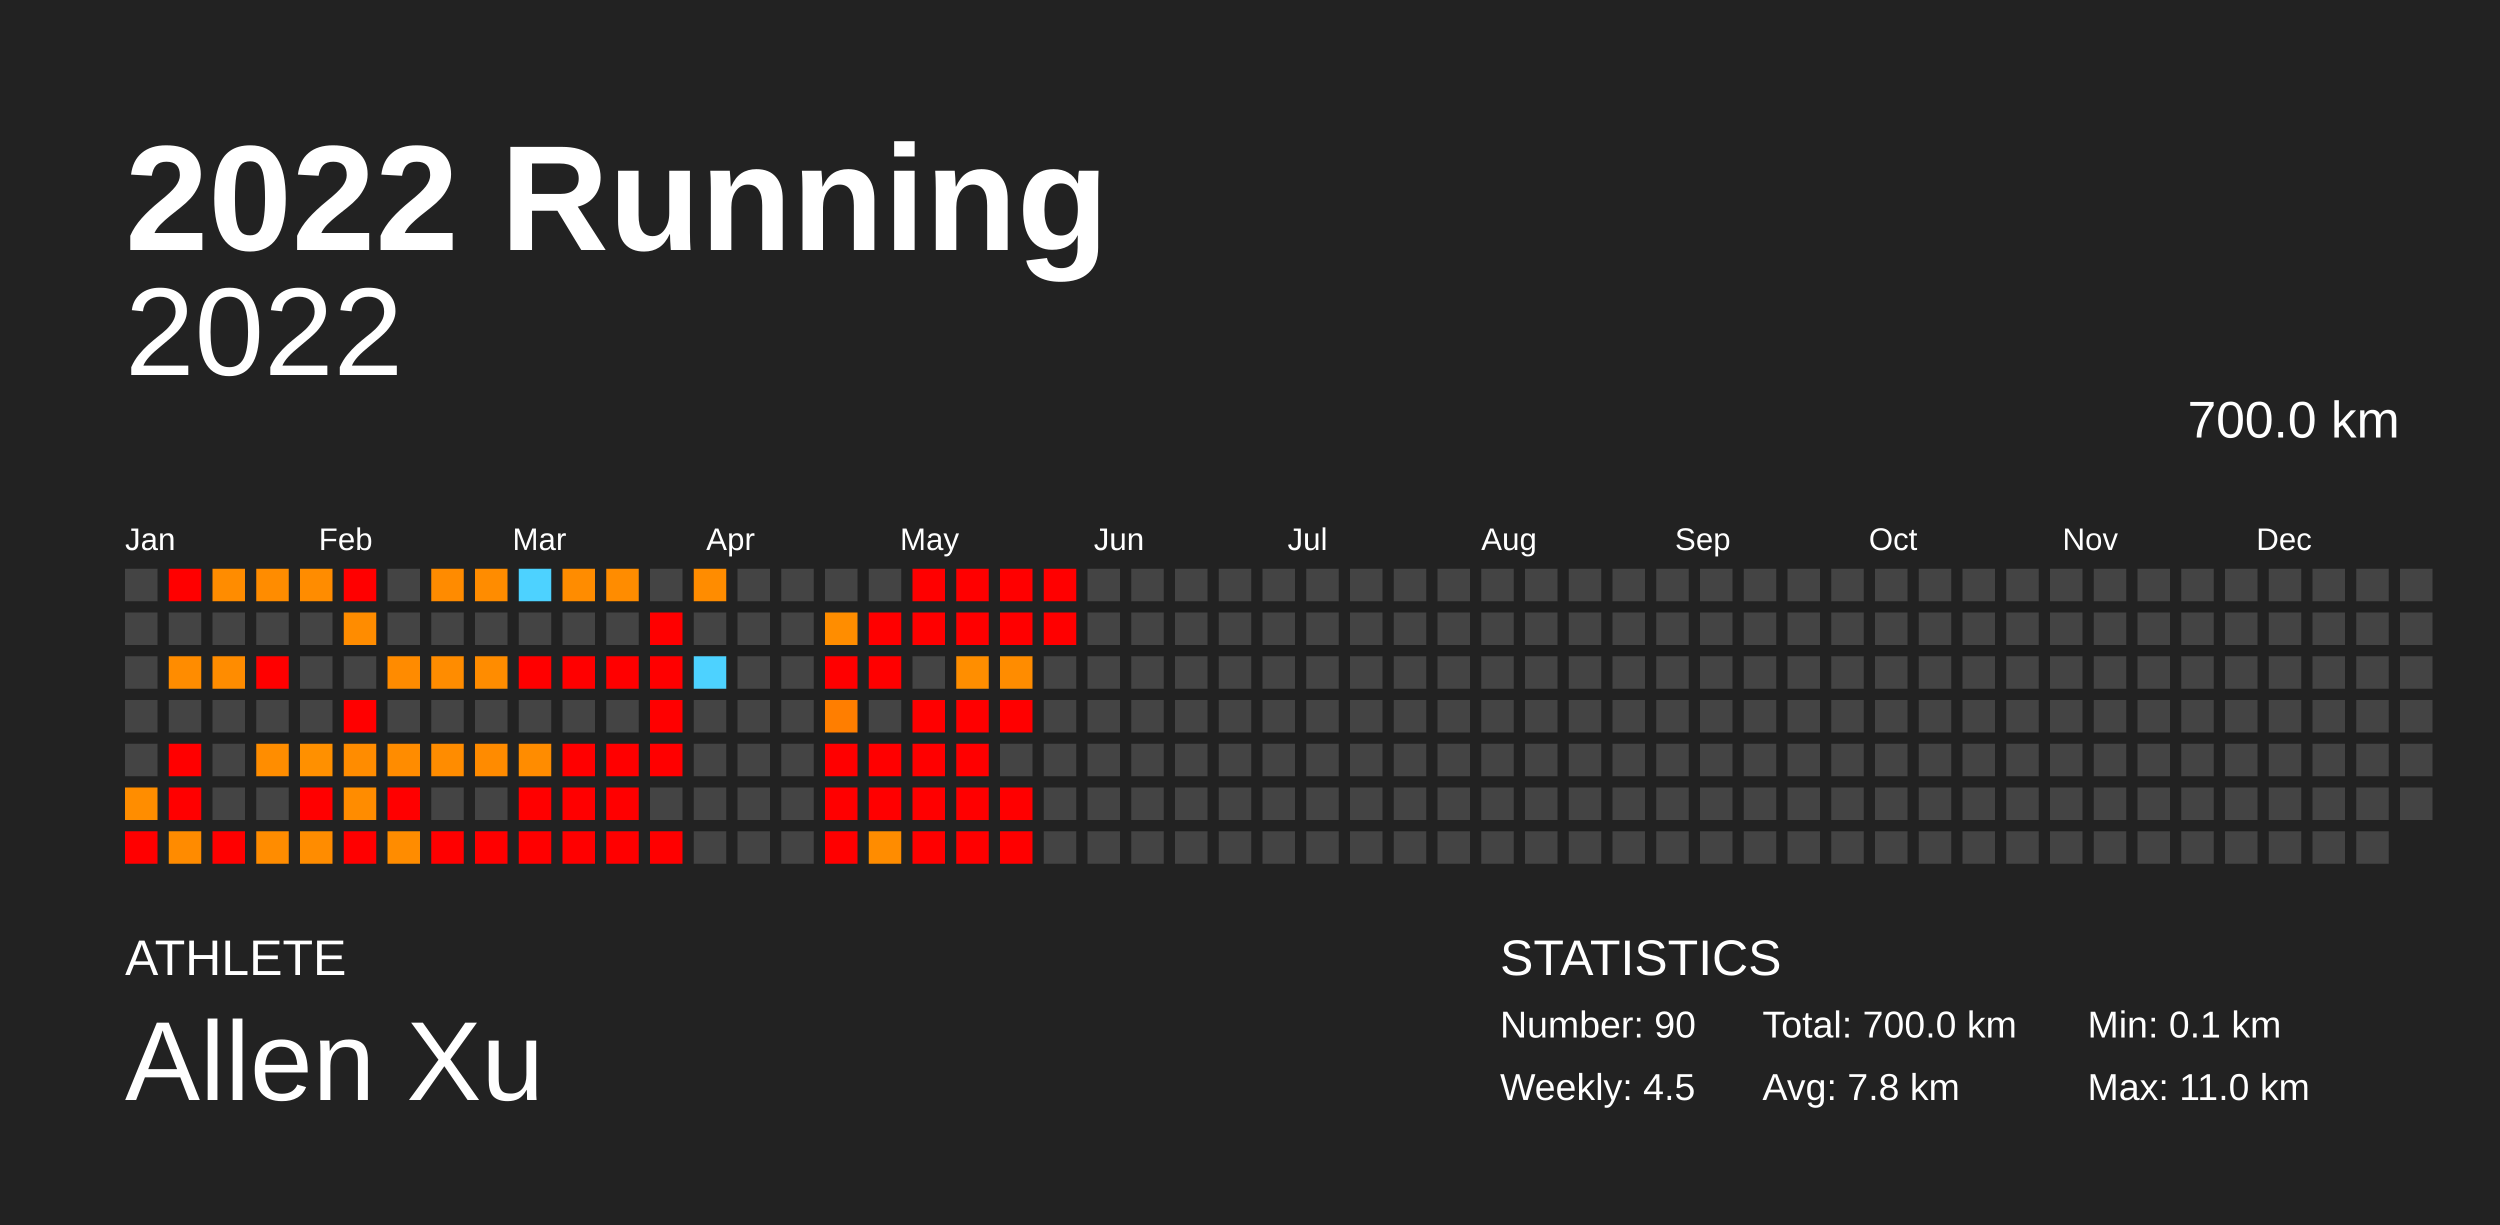
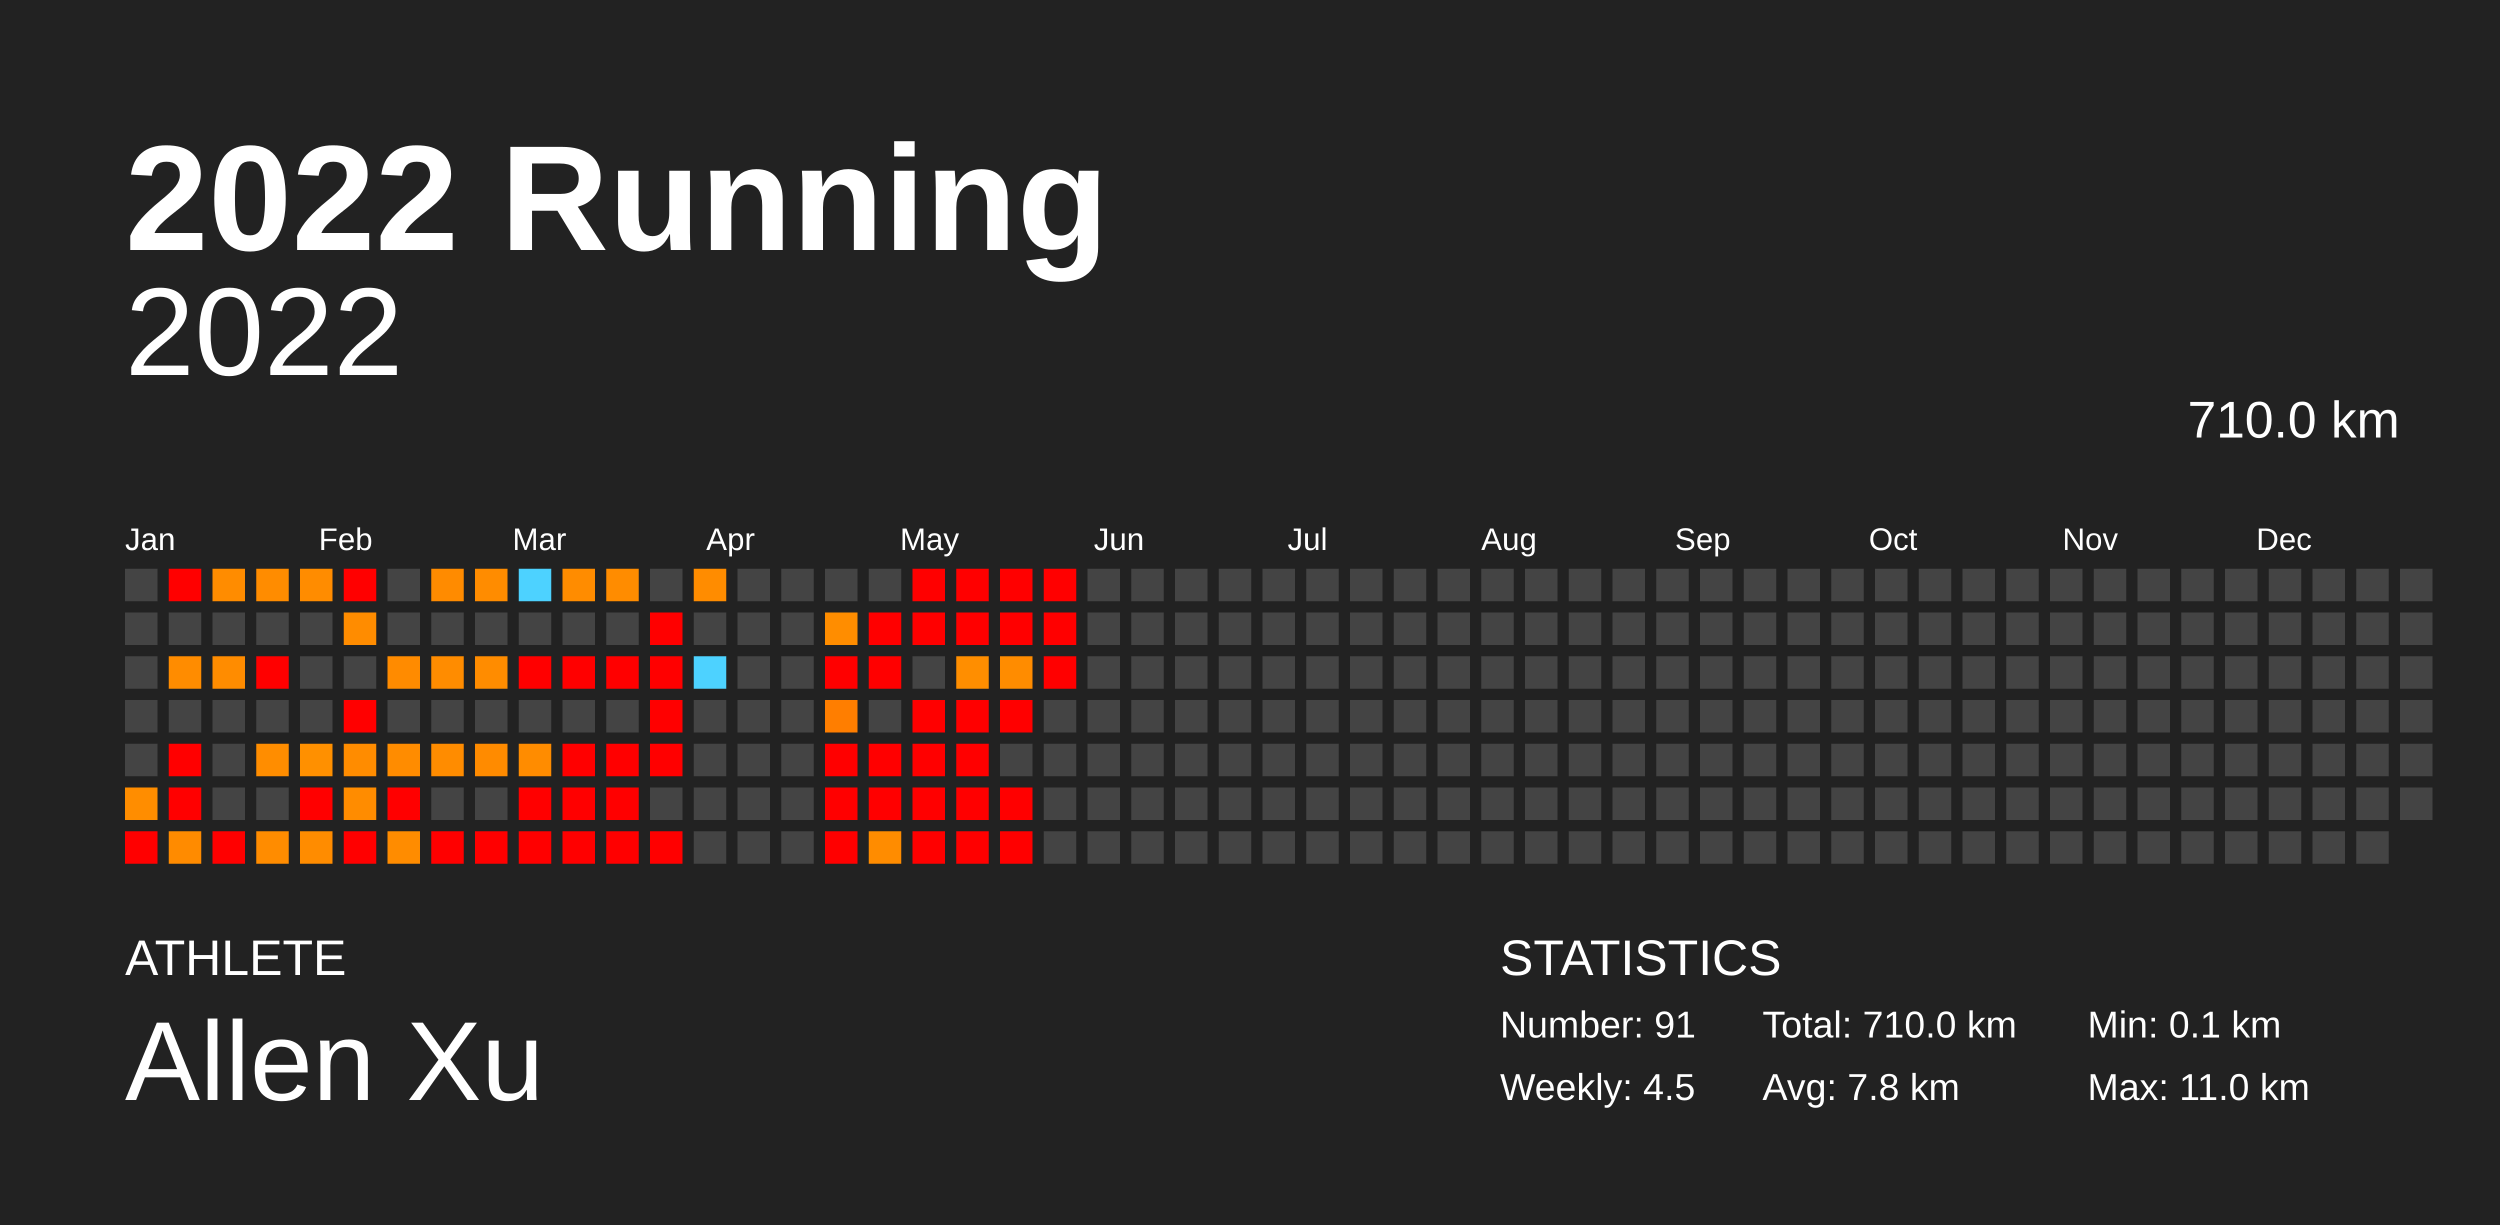
<svg xmlns="http://www.w3.org/2000/svg" baseProfile="full" height="98mm" version="1.1" viewBox="0,0,200,98" width="200mm">
  <defs />
  <rect fill="#222222" height="98" width="200" x="0" y="0" />
  <text fill="#FFFFFF" style="font-size:12px; font-family:Arial; font-weight:bold;" x="10" y="20">2022 Running</text>
  <text fill="#FFFFFF" style="font-size:4px; font-family:Arial" x="10" y="78">ATHLETE</text>
  <text fill="#FFFFFF" style="font-size:9px; font-family:Arial" x="10" y="88">Allen Xu</text>
  <text fill="#FFFFFF" style="font-size:4px; font-family:Arial" x="120" y="78">STATISTICS</text>
-   <text fill="#FFFFFF" style="font-size:3px; font-family:Arial" x="120" y="83">Number: 90</text>
+   <text fill="#FFFFFF" style="font-size:3px; font-family:Arial" x="120" y="83">Number: 91</text>
  <text fill="#FFFFFF" style="font-size:3px; font-family:Arial" x="120" y="88">Weekly: 4.5</text>
-   <text fill="#FFFFFF" style="font-size:3px; font-family:Arial" x="141" y="83">Total: 700.0 km</text>
+   <text fill="#FFFFFF" style="font-size:3px; font-family:Arial" x="141" y="83">Total: 710.0 km</text>
  <text fill="#FFFFFF" style="font-size:3px; font-family:Arial" x="141" y="88">Avg: 7.8 km</text>
  <text fill="#FFFFFF" style="font-size:3px; font-family:Arial" x="167" y="83">Min: 0.1 km</text>
  <text fill="#FFFFFF" style="font-size:3px; font-family:Arial" x="167" y="88">Max: 11.0 km</text>
  <text alignment-baseline="hanging" fill="#FFFFFF" style="font-size:10.0px; font-family:Arial;" x="10" y="30">2022</text>
-   <text alignment-baseline="hanging" fill="#FFFFFF" style="font-size:4.125px; font-family:Arial;" x="175" y="35">700.0 km</text>
+   <text alignment-baseline="hanging" fill="#FFFFFF" style="font-size:4.125px; font-family:Arial;" x="175" y="35">710.0 km</text>
  <text fill="#FFFFFF" style="font-size:2.5px; font-family:Arial" x="10.0" y="44">Jan</text>
  <text fill="#FFFFFF" style="font-size:2.5px; font-family:Arial" x="25.5" y="44">Feb</text>
  <text fill="#FFFFFF" style="font-size:2.5px; font-family:Arial" x="41.0" y="44">Mar</text>
  <text fill="#FFFFFF" style="font-size:2.5px; font-family:Arial" x="56.5" y="44">Apr</text>
  <text fill="#FFFFFF" style="font-size:2.5px; font-family:Arial" x="72.0" y="44">May</text>
  <text fill="#FFFFFF" style="font-size:2.5px; font-family:Arial" x="87.5" y="44">Jun</text>
  <text fill="#FFFFFF" style="font-size:2.5px; font-family:Arial" x="103.0" y="44">Jul</text>
  <text fill="#FFFFFF" style="font-size:2.5px; font-family:Arial" x="118.5" y="44">Aug</text>
  <text fill="#FFFFFF" style="font-size:2.5px; font-family:Arial" x="134.0" y="44">Sep</text>
  <text fill="#FFFFFF" style="font-size:2.5px; font-family:Arial" x="149.5" y="44">Oct</text>
  <text fill="#FFFFFF" style="font-size:2.5px; font-family:Arial" x="165.0" y="44">Nov</text>
  <text fill="#FFFFFF" style="font-size:2.5px; font-family:Arial" x="180.5" y="44">Dec</text>
  <rect fill="#444444" height="2.6" width="2.6" x="10.0" y="45.5" />
  <rect fill="#444444" height="2.6" width="2.6" x="10.0" y="49.0" />
  <rect fill="#444444" height="2.6" width="2.6" x="10.0" y="52.5" />
  <rect fill="#444444" height="2.6" width="2.6" x="10.0" y="56.0" />
  <rect fill="#444444" height="2.6" width="2.6" x="10.0" y="59.5" />
  <rect fill="#ff8d00" height="2.6" width="2.6" x="10.0" y="63.0" />
  <rect fill="red" height="2.6" width="2.6" x="10.0" y="66.5" />
  <rect fill="red" height="2.6" width="2.6" x="13.5" y="45.5" />
  <rect fill="#444444" height="2.6" width="2.6" x="13.5" y="49.0" />
  <rect fill="#ff8c00" height="2.6" width="2.6" x="13.5" y="52.5" />
  <rect fill="#444444" height="2.6" width="2.6" x="13.5" y="56.0" />
  <rect fill="red" height="2.6" width="2.6" x="13.5" y="59.5" />
  <rect fill="red" height="2.6" width="2.6" x="13.5" y="63.0" />
  <rect fill="#ff8b00" height="2.6" width="2.6" x="13.5" y="66.5" />
  <rect fill="#ff8c00" height="2.6" width="2.6" x="17.0" y="45.5" />
  <rect fill="#444444" height="2.6" width="2.6" x="17.0" y="49.0" />
  <rect fill="#ff8c00" height="2.6" width="2.6" x="17.0" y="52.5" />
  <rect fill="#444444" height="2.6" width="2.6" x="17.0" y="56.0" />
  <rect fill="#444444" height="2.6" width="2.6" x="17.0" y="59.5" />
  <rect fill="#444444" height="2.6" width="2.6" x="17.0" y="63.0" />
  <rect fill="red" height="2.6" width="2.6" x="17.0" y="66.5" />
  <rect fill="#ff8c00" height="2.6" width="2.6" x="20.5" y="45.5" />
  <rect fill="#444444" height="2.6" width="2.6" x="20.5" y="49.0" />
  <rect fill="red" height="2.6" width="2.6" x="20.5" y="52.5" />
  <rect fill="#444444" height="2.6" width="2.6" x="20.5" y="56.0" />
  <rect fill="#ff8d00" height="2.6" width="2.6" x="20.5" y="59.5" />
  <rect fill="#444444" height="2.6" width="2.6" x="20.5" y="63.0" />
  <rect fill="#ff8c00" height="2.6" width="2.6" x="20.5" y="66.5" />
  <rect fill="#ff8c00" height="2.6" width="2.6" x="24.0" y="45.5" />
  <rect fill="#444444" height="2.6" width="2.6" x="24.0" y="49.0" />
  <rect fill="#444444" height="2.6" width="2.6" x="24.0" y="52.5" />
  <rect fill="#444444" height="2.6" width="2.6" x="24.0" y="56.0" />
  <rect fill="#ff9000" height="2.6" width="2.6" x="24.0" y="59.5" />
  <rect fill="red" height="2.6" width="2.6" x="24.0" y="63.0" />
  <rect fill="#ff8c00" height="2.6" width="2.6" x="24.0" y="66.5" />
  <rect fill="red" height="2.6" width="2.6" x="27.5" y="45.5" />
  <rect fill="#ff8c00" height="2.6" width="2.6" x="27.5" y="49.0" />
  <rect fill="#444444" height="2.6" width="2.6" x="27.5" y="52.5" />
  <rect fill="red" height="2.6" width="2.6" x="27.5" y="56.0" />
  <rect fill="#ff8c00" height="2.6" width="2.6" x="27.5" y="59.5" />
  <rect fill="#ff8c00" height="2.6" width="2.6" x="27.5" y="63.0" />
  <rect fill="red" height="2.6" width="2.6" x="27.5" y="66.5" />
  <rect fill="#444444" height="2.6" width="2.6" x="31.0" y="45.5" />
  <rect fill="#444444" height="2.6" width="2.6" x="31.0" y="49.0" />
  <rect fill="#ff8b00" height="2.6" width="2.6" x="31.0" y="52.5" />
  <rect fill="#444444" height="2.6" width="2.6" x="31.0" y="56.0" />
  <rect fill="#ff8c00" height="2.6" width="2.6" x="31.0" y="59.5" />
  <rect fill="red" height="2.6" width="2.6" x="31.0" y="63.0" />
  <rect fill="#ff8c00" height="2.6" width="2.6" x="31.0" y="66.5" />
  <rect fill="#ff8b00" height="2.6" width="2.6" x="34.5" y="45.5" />
  <rect fill="#444444" height="2.6" width="2.6" x="34.5" y="49.0" />
  <rect fill="#ff8c00" height="2.6" width="2.6" x="34.5" y="52.5" />
  <rect fill="#444444" height="2.6" width="2.6" x="34.5" y="56.0" />
  <rect fill="#ff8c00" height="2.6" width="2.6" x="34.5" y="59.5" />
  <rect fill="#444444" height="2.6" width="2.6" x="34.5" y="63.0" />
  <rect fill="red" height="2.6" width="2.6" x="34.5" y="66.5" />
  <rect fill="#ff8c00" height="2.6" width="2.6" x="38.0" y="45.5" />
  <rect fill="#444444" height="2.6" width="2.6" x="38.0" y="49.0" />
  <rect fill="#ff8c00" height="2.6" width="2.6" x="38.0" y="52.5" />
  <rect fill="#444444" height="2.6" width="2.6" x="38.0" y="56.0" />
  <rect fill="#ff8b00" height="2.6" width="2.6" x="38.0" y="59.5" />
  <rect fill="#444444" height="2.6" width="2.6" x="38.0" y="63.0" />
  <rect fill="red" height="2.6" width="2.6" x="38.0" y="66.5" />
  <rect fill="#4dd2ff" height="2.6" width="2.6" x="41.5" y="45.5" />
  <rect fill="#444444" height="2.6" width="2.6" x="41.5" y="49.0" />
  <rect fill="red" height="2.6" width="2.6" x="41.5" y="52.5" />
  <rect fill="#444444" height="2.6" width="2.6" x="41.5" y="56.0" />
  <rect fill="#ff8c00" height="2.6" width="2.6" x="41.5" y="59.5" />
  <rect fill="red" height="2.6" width="2.6" x="41.5" y="63.0" />
  <rect fill="red" height="2.6" width="2.6" x="41.5" y="66.5" />
  <rect fill="#ff8c00" height="2.6" width="2.6" x="45.0" y="45.5" />
  <rect fill="#444444" height="2.6" width="2.6" x="45.0" y="49.0" />
  <rect fill="red" height="2.6" width="2.6" x="45.0" y="52.5" />
  <rect fill="#444444" height="2.6" width="2.6" x="45.0" y="56.0" />
  <rect fill="red" height="2.6" width="2.6" x="45.0" y="59.5" />
  <rect fill="red" height="2.6" width="2.6" x="45.0" y="63.0" />
  <rect fill="red" height="2.6" width="2.6" x="45.0" y="66.5" />
  <rect fill="#ff8c00" height="2.6" width="2.6" x="48.5" y="45.5" />
  <rect fill="#444444" height="2.6" width="2.6" x="48.5" y="49.0" />
  <rect fill="red" height="2.6" width="2.6" x="48.5" y="52.5" />
  <rect fill="#444444" height="2.6" width="2.6" x="48.5" y="56.0" />
  <rect fill="red" height="2.6" width="2.6" x="48.5" y="59.5" />
  <rect fill="red" height="2.6" width="2.6" x="48.5" y="63.0" />
  <rect fill="red" height="2.6" width="2.6" x="48.5" y="66.5" />
  <rect fill="#444444" height="2.6" width="2.6" x="52.0" y="45.5" />
  <rect fill="red" height="2.6" width="2.6" x="52.0" y="49.0" />
  <rect fill="red" height="2.6" width="2.6" x="52.0" y="52.5" />
  <rect fill="red" height="2.6" width="2.6" x="52.0" y="56.0" />
  <rect fill="red" height="2.6" width="2.6" x="52.0" y="59.5" />
  <rect fill="#444444" height="2.6" width="2.6" x="52.0" y="63.0" />
  <rect fill="red" height="2.6" width="2.6" x="52.0" y="66.5" />
  <rect fill="#ff8c00" height="2.6" width="2.6" x="55.5" y="45.5" />
  <rect fill="#444444" height="2.6" width="2.6" x="55.5" y="49.0" />
  <rect fill="#4dd2ff" height="2.6" width="2.6" x="55.5" y="52.5" />
  <rect fill="#444444" height="2.6" width="2.6" x="55.5" y="56.0" />
  <rect fill="#444444" height="2.6" width="2.6" x="55.5" y="59.5" />
  <rect fill="#444444" height="2.6" width="2.6" x="55.5" y="63.0" />
  <rect fill="#444444" height="2.6" width="2.6" x="55.5" y="66.5" />
  <rect fill="#444444" height="2.6" width="2.6" x="59.0" y="45.5" />
  <rect fill="#444444" height="2.6" width="2.6" x="59.0" y="49.0" />
  <rect fill="#444444" height="2.6" width="2.6" x="59.0" y="52.5" />
  <rect fill="#444444" height="2.6" width="2.6" x="59.0" y="56.0" />
  <rect fill="#444444" height="2.6" width="2.6" x="59.0" y="59.5" />
  <rect fill="#444444" height="2.6" width="2.6" x="59.0" y="63.0" />
  <rect fill="#444444" height="2.6" width="2.6" x="59.0" y="66.5" />
  <rect fill="#444444" height="2.6" width="2.6" x="62.5" y="45.5" />
  <rect fill="#444444" height="2.6" width="2.6" x="62.5" y="49.0" />
  <rect fill="#444444" height="2.6" width="2.6" x="62.5" y="52.5" />
  <rect fill="#444444" height="2.6" width="2.6" x="62.5" y="56.0" />
  <rect fill="#444444" height="2.6" width="2.6" x="62.5" y="59.5" />
  <rect fill="#444444" height="2.6" width="2.6" x="62.5" y="63.0" />
  <rect fill="#444444" height="2.6" width="2.6" x="62.5" y="66.5" />
  <rect fill="#444444" height="2.6" width="2.6" x="66.0" y="45.5" />
  <rect fill="#ff8d00" height="2.6" width="2.6" x="66.0" y="49.0" />
  <rect fill="red" height="2.6" width="2.6" x="66.0" y="52.5" />
  <rect fill="#ff7e00" height="2.6" width="2.6" x="66.0" y="56.0" />
  <rect fill="red" height="2.6" width="2.6" x="66.0" y="59.5" />
  <rect fill="red" height="2.6" width="2.6" x="66.0" y="63.0" />
  <rect fill="red" height="2.6" width="2.6" x="66.0" y="66.5" />
  <rect fill="#444444" height="2.6" width="2.6" x="69.5" y="45.5" />
  <rect fill="red" height="2.6" width="2.6" x="69.5" y="49.0" />
  <rect fill="red" height="2.6" width="2.6" x="69.5" y="52.5" />
  <rect fill="#444444" height="2.6" width="2.6" x="69.5" y="56.0" />
  <rect fill="red" height="2.6" width="2.6" x="69.5" y="59.5" />
  <rect fill="red" height="2.6" width="2.6" x="69.5" y="63.0" />
  <rect fill="#ff8c00" height="2.6" width="2.6" x="69.5" y="66.5" />
  <rect fill="red" height="2.6" width="2.6" x="73.0" y="45.5" />
  <rect fill="red" height="2.6" width="2.6" x="73.0" y="49.0" />
  <rect fill="#444444" height="2.6" width="2.6" x="73.0" y="52.5" />
  <rect fill="red" height="2.6" width="2.6" x="73.0" y="56.0" />
  <rect fill="red" height="2.6" width="2.6" x="73.0" y="59.5" />
  <rect fill="red" height="2.6" width="2.6" x="73.0" y="63.0" />
  <rect fill="red" height="2.6" width="2.6" x="73.0" y="66.5" />
  <rect fill="red" height="2.6" width="2.6" x="76.5" y="45.5" />
  <rect fill="red" height="2.6" width="2.6" x="76.5" y="49.0" />
  <rect fill="#ff8e00" height="2.6" width="2.6" x="76.5" y="52.5" />
  <rect fill="red" height="2.6" width="2.6" x="76.5" y="56.0" />
  <rect fill="red" height="2.6" width="2.6" x="76.5" y="59.5" />
  <rect fill="red" height="2.6" width="2.6" x="76.5" y="63.0" />
  <rect fill="red" height="2.6" width="2.6" x="76.5" y="66.5" />
  <rect fill="red" height="2.6" width="2.6" x="80.0" y="45.5" />
  <rect fill="red" height="2.6" width="2.6" x="80.0" y="49.0" />
  <rect fill="#ff8c00" height="2.6" width="2.6" x="80.0" y="52.5" />
  <rect fill="red" height="2.6" width="2.6" x="80.0" y="56.0" />
  <rect fill="#444444" height="2.6" width="2.6" x="80.0" y="59.5" />
  <rect fill="red" height="2.6" width="2.6" x="80.0" y="63.0" />
  <rect fill="red" height="2.6" width="2.6" x="80.0" y="66.5" />
  <rect fill="red" height="2.6" width="2.6" x="83.5" y="45.5" />
  <rect fill="red" height="2.6" width="2.6" x="83.5" y="49.0" />
-   <rect fill="#444444" height="2.6" width="2.6" x="83.5" y="52.5" />
+   <rect fill="red" height="2.6" width="2.6" x="83.5" y="52.5" />
  <rect fill="#444444" height="2.6" width="2.6" x="83.5" y="56.0" />
  <rect fill="#444444" height="2.6" width="2.6" x="83.5" y="59.5" />
  <rect fill="#444444" height="2.6" width="2.6" x="83.5" y="63.0" />
  <rect fill="#444444" height="2.6" width="2.6" x="83.5" y="66.5" />
  <rect fill="#444444" height="2.6" width="2.6" x="87.0" y="45.5" />
  <rect fill="#444444" height="2.6" width="2.6" x="87.0" y="49.0" />
  <rect fill="#444444" height="2.6" width="2.6" x="87.0" y="52.5" />
  <rect fill="#444444" height="2.6" width="2.6" x="87.0" y="56.0" />
  <rect fill="#444444" height="2.6" width="2.6" x="87.0" y="59.5" />
  <rect fill="#444444" height="2.6" width="2.6" x="87.0" y="63.0" />
  <rect fill="#444444" height="2.6" width="2.6" x="87.0" y="66.5" />
  <rect fill="#444444" height="2.6" width="2.6" x="90.5" y="45.5" />
  <rect fill="#444444" height="2.6" width="2.6" x="90.5" y="49.0" />
  <rect fill="#444444" height="2.6" width="2.6" x="90.5" y="52.5" />
  <rect fill="#444444" height="2.6" width="2.6" x="90.5" y="56.0" />
  <rect fill="#444444" height="2.6" width="2.6" x="90.5" y="59.5" />
  <rect fill="#444444" height="2.6" width="2.6" x="90.5" y="63.0" />
  <rect fill="#444444" height="2.6" width="2.6" x="90.5" y="66.5" />
  <rect fill="#444444" height="2.6" width="2.6" x="94.0" y="45.5" />
  <rect fill="#444444" height="2.6" width="2.6" x="94.0" y="49.0" />
  <rect fill="#444444" height="2.6" width="2.6" x="94.0" y="52.5" />
  <rect fill="#444444" height="2.6" width="2.6" x="94.0" y="56.0" />
  <rect fill="#444444" height="2.6" width="2.6" x="94.0" y="59.5" />
  <rect fill="#444444" height="2.6" width="2.6" x="94.0" y="63.0" />
  <rect fill="#444444" height="2.6" width="2.6" x="94.0" y="66.5" />
  <rect fill="#444444" height="2.6" width="2.6" x="97.5" y="45.5" />
  <rect fill="#444444" height="2.6" width="2.6" x="97.5" y="49.0" />
  <rect fill="#444444" height="2.6" width="2.6" x="97.5" y="52.5" />
  <rect fill="#444444" height="2.6" width="2.6" x="97.5" y="56.0" />
  <rect fill="#444444" height="2.6" width="2.6" x="97.5" y="59.5" />
  <rect fill="#444444" height="2.6" width="2.6" x="97.5" y="63.0" />
  <rect fill="#444444" height="2.6" width="2.6" x="97.5" y="66.5" />
  <rect fill="#444444" height="2.6" width="2.6" x="101.0" y="45.5" />
  <rect fill="#444444" height="2.6" width="2.6" x="101.0" y="49.0" />
  <rect fill="#444444" height="2.6" width="2.6" x="101.0" y="52.5" />
  <rect fill="#444444" height="2.6" width="2.6" x="101.0" y="56.0" />
  <rect fill="#444444" height="2.6" width="2.6" x="101.0" y="59.5" />
  <rect fill="#444444" height="2.6" width="2.6" x="101.0" y="63.0" />
  <rect fill="#444444" height="2.6" width="2.6" x="101.0" y="66.5" />
  <rect fill="#444444" height="2.6" width="2.6" x="104.5" y="45.5" />
  <rect fill="#444444" height="2.6" width="2.6" x="104.5" y="49.0" />
  <rect fill="#444444" height="2.6" width="2.6" x="104.5" y="52.5" />
  <rect fill="#444444" height="2.6" width="2.6" x="104.5" y="56.0" />
  <rect fill="#444444" height="2.6" width="2.6" x="104.5" y="59.5" />
  <rect fill="#444444" height="2.6" width="2.6" x="104.5" y="63.0" />
  <rect fill="#444444" height="2.6" width="2.6" x="104.5" y="66.5" />
  <rect fill="#444444" height="2.6" width="2.6" x="108.0" y="45.5" />
  <rect fill="#444444" height="2.6" width="2.6" x="108.0" y="49.0" />
  <rect fill="#444444" height="2.6" width="2.6" x="108.0" y="52.5" />
  <rect fill="#444444" height="2.6" width="2.6" x="108.0" y="56.0" />
  <rect fill="#444444" height="2.6" width="2.6" x="108.0" y="59.5" />
  <rect fill="#444444" height="2.6" width="2.6" x="108.0" y="63.0" />
  <rect fill="#444444" height="2.6" width="2.6" x="108.0" y="66.5" />
  <rect fill="#444444" height="2.6" width="2.6" x="111.5" y="45.5" />
  <rect fill="#444444" height="2.6" width="2.6" x="111.5" y="49.0" />
  <rect fill="#444444" height="2.6" width="2.6" x="111.5" y="52.5" />
  <rect fill="#444444" height="2.6" width="2.6" x="111.5" y="56.0" />
  <rect fill="#444444" height="2.6" width="2.6" x="111.5" y="59.5" />
  <rect fill="#444444" height="2.6" width="2.6" x="111.5" y="63.0" />
  <rect fill="#444444" height="2.6" width="2.6" x="111.5" y="66.5" />
  <rect fill="#444444" height="2.6" width="2.6" x="115.0" y="45.5" />
  <rect fill="#444444" height="2.6" width="2.6" x="115.0" y="49.0" />
  <rect fill="#444444" height="2.6" width="2.6" x="115.0" y="52.5" />
  <rect fill="#444444" height="2.6" width="2.6" x="115.0" y="56.0" />
  <rect fill="#444444" height="2.6" width="2.6" x="115.0" y="59.5" />
  <rect fill="#444444" height="2.6" width="2.6" x="115.0" y="63.0" />
  <rect fill="#444444" height="2.6" width="2.6" x="115.0" y="66.5" />
  <rect fill="#444444" height="2.6" width="2.6" x="118.5" y="45.5" />
  <rect fill="#444444" height="2.6" width="2.6" x="118.5" y="49.0" />
  <rect fill="#444444" height="2.6" width="2.6" x="118.5" y="52.5" />
  <rect fill="#444444" height="2.6" width="2.6" x="118.5" y="56.0" />
  <rect fill="#444444" height="2.6" width="2.6" x="118.5" y="59.5" />
  <rect fill="#444444" height="2.6" width="2.6" x="118.5" y="63.0" />
  <rect fill="#444444" height="2.6" width="2.6" x="118.5" y="66.5" />
  <rect fill="#444444" height="2.6" width="2.6" x="122.0" y="45.5" />
  <rect fill="#444444" height="2.6" width="2.6" x="122.0" y="49.0" />
  <rect fill="#444444" height="2.6" width="2.6" x="122.0" y="52.5" />
  <rect fill="#444444" height="2.6" width="2.6" x="122.0" y="56.0" />
  <rect fill="#444444" height="2.6" width="2.6" x="122.0" y="59.5" />
  <rect fill="#444444" height="2.6" width="2.6" x="122.0" y="63.0" />
  <rect fill="#444444" height="2.6" width="2.6" x="122.0" y="66.5" />
  <rect fill="#444444" height="2.6" width="2.6" x="125.5" y="45.5" />
  <rect fill="#444444" height="2.6" width="2.6" x="125.5" y="49.0" />
  <rect fill="#444444" height="2.6" width="2.6" x="125.5" y="52.5" />
  <rect fill="#444444" height="2.6" width="2.6" x="125.5" y="56.0" />
  <rect fill="#444444" height="2.6" width="2.6" x="125.5" y="59.5" />
  <rect fill="#444444" height="2.6" width="2.6" x="125.5" y="63.0" />
  <rect fill="#444444" height="2.6" width="2.6" x="125.5" y="66.5" />
  <rect fill="#444444" height="2.6" width="2.6" x="129.0" y="45.5" />
  <rect fill="#444444" height="2.6" width="2.6" x="129.0" y="49.0" />
  <rect fill="#444444" height="2.6" width="2.6" x="129.0" y="52.5" />
  <rect fill="#444444" height="2.6" width="2.6" x="129.0" y="56.0" />
  <rect fill="#444444" height="2.6" width="2.6" x="129.0" y="59.5" />
  <rect fill="#444444" height="2.6" width="2.6" x="129.0" y="63.0" />
  <rect fill="#444444" height="2.6" width="2.6" x="129.0" y="66.5" />
  <rect fill="#444444" height="2.6" width="2.6" x="132.5" y="45.5" />
  <rect fill="#444444" height="2.6" width="2.6" x="132.5" y="49.0" />
  <rect fill="#444444" height="2.6" width="2.6" x="132.5" y="52.5" />
  <rect fill="#444444" height="2.6" width="2.6" x="132.5" y="56.0" />
  <rect fill="#444444" height="2.6" width="2.6" x="132.5" y="59.5" />
  <rect fill="#444444" height="2.6" width="2.6" x="132.5" y="63.0" />
  <rect fill="#444444" height="2.6" width="2.6" x="132.5" y="66.5" />
  <rect fill="#444444" height="2.6" width="2.6" x="136.0" y="45.5" />
  <rect fill="#444444" height="2.6" width="2.6" x="136.0" y="49.0" />
  <rect fill="#444444" height="2.6" width="2.6" x="136.0" y="52.5" />
  <rect fill="#444444" height="2.6" width="2.6" x="136.0" y="56.0" />
  <rect fill="#444444" height="2.6" width="2.6" x="136.0" y="59.5" />
  <rect fill="#444444" height="2.6" width="2.6" x="136.0" y="63.0" />
  <rect fill="#444444" height="2.6" width="2.6" x="136.0" y="66.5" />
  <rect fill="#444444" height="2.6" width="2.6" x="139.5" y="45.5" />
  <rect fill="#444444" height="2.6" width="2.6" x="139.5" y="49.0" />
  <rect fill="#444444" height="2.6" width="2.6" x="139.5" y="52.5" />
  <rect fill="#444444" height="2.6" width="2.6" x="139.5" y="56.0" />
  <rect fill="#444444" height="2.6" width="2.6" x="139.5" y="59.5" />
  <rect fill="#444444" height="2.6" width="2.6" x="139.5" y="63.0" />
  <rect fill="#444444" height="2.6" width="2.6" x="139.5" y="66.5" />
  <rect fill="#444444" height="2.6" width="2.6" x="143.0" y="45.5" />
  <rect fill="#444444" height="2.6" width="2.6" x="143.0" y="49.0" />
  <rect fill="#444444" height="2.6" width="2.6" x="143.0" y="52.5" />
  <rect fill="#444444" height="2.6" width="2.6" x="143.0" y="56.0" />
  <rect fill="#444444" height="2.6" width="2.6" x="143.0" y="59.5" />
  <rect fill="#444444" height="2.6" width="2.6" x="143.0" y="63.0" />
  <rect fill="#444444" height="2.6" width="2.6" x="143.0" y="66.5" />
  <rect fill="#444444" height="2.6" width="2.6" x="146.5" y="45.5" />
  <rect fill="#444444" height="2.6" width="2.6" x="146.5" y="49.0" />
  <rect fill="#444444" height="2.6" width="2.6" x="146.5" y="52.5" />
  <rect fill="#444444" height="2.6" width="2.6" x="146.5" y="56.0" />
  <rect fill="#444444" height="2.6" width="2.6" x="146.5" y="59.5" />
  <rect fill="#444444" height="2.6" width="2.6" x="146.5" y="63.0" />
  <rect fill="#444444" height="2.6" width="2.6" x="146.5" y="66.5" />
  <rect fill="#444444" height="2.6" width="2.6" x="150.0" y="45.5" />
  <rect fill="#444444" height="2.6" width="2.6" x="150.0" y="49.0" />
  <rect fill="#444444" height="2.6" width="2.6" x="150.0" y="52.5" />
  <rect fill="#444444" height="2.6" width="2.6" x="150.0" y="56.0" />
  <rect fill="#444444" height="2.6" width="2.6" x="150.0" y="59.5" />
  <rect fill="#444444" height="2.6" width="2.6" x="150.0" y="63.0" />
  <rect fill="#444444" height="2.6" width="2.6" x="150.0" y="66.5" />
  <rect fill="#444444" height="2.6" width="2.6" x="153.5" y="45.5" />
  <rect fill="#444444" height="2.6" width="2.6" x="153.5" y="49.0" />
  <rect fill="#444444" height="2.6" width="2.6" x="153.5" y="52.5" />
  <rect fill="#444444" height="2.6" width="2.6" x="153.5" y="56.0" />
  <rect fill="#444444" height="2.6" width="2.6" x="153.5" y="59.5" />
  <rect fill="#444444" height="2.6" width="2.6" x="153.5" y="63.0" />
  <rect fill="#444444" height="2.6" width="2.6" x="153.5" y="66.5" />
  <rect fill="#444444" height="2.6" width="2.6" x="157.0" y="45.5" />
  <rect fill="#444444" height="2.6" width="2.6" x="157.0" y="49.0" />
  <rect fill="#444444" height="2.6" width="2.6" x="157.0" y="52.5" />
  <rect fill="#444444" height="2.6" width="2.6" x="157.0" y="56.0" />
  <rect fill="#444444" height="2.6" width="2.6" x="157.0" y="59.5" />
  <rect fill="#444444" height="2.6" width="2.6" x="157.0" y="63.0" />
  <rect fill="#444444" height="2.6" width="2.6" x="157.0" y="66.5" />
  <rect fill="#444444" height="2.6" width="2.6" x="160.5" y="45.5" />
  <rect fill="#444444" height="2.6" width="2.6" x="160.5" y="49.0" />
  <rect fill="#444444" height="2.6" width="2.6" x="160.5" y="52.5" />
  <rect fill="#444444" height="2.6" width="2.6" x="160.5" y="56.0" />
  <rect fill="#444444" height="2.6" width="2.6" x="160.5" y="59.5" />
  <rect fill="#444444" height="2.6" width="2.6" x="160.5" y="63.0" />
  <rect fill="#444444" height="2.6" width="2.6" x="160.5" y="66.5" />
  <rect fill="#444444" height="2.6" width="2.6" x="164.0" y="45.5" />
  <rect fill="#444444" height="2.6" width="2.6" x="164.0" y="49.0" />
  <rect fill="#444444" height="2.6" width="2.6" x="164.0" y="52.5" />
  <rect fill="#444444" height="2.6" width="2.6" x="164.0" y="56.0" />
  <rect fill="#444444" height="2.6" width="2.6" x="164.0" y="59.5" />
  <rect fill="#444444" height="2.6" width="2.6" x="164.0" y="63.0" />
  <rect fill="#444444" height="2.6" width="2.6" x="164.0" y="66.5" />
  <rect fill="#444444" height="2.6" width="2.6" x="167.5" y="45.5" />
  <rect fill="#444444" height="2.6" width="2.6" x="167.5" y="49.0" />
  <rect fill="#444444" height="2.6" width="2.6" x="167.5" y="52.5" />
  <rect fill="#444444" height="2.6" width="2.6" x="167.5" y="56.0" />
  <rect fill="#444444" height="2.6" width="2.6" x="167.5" y="59.5" />
  <rect fill="#444444" height="2.6" width="2.6" x="167.5" y="63.0" />
  <rect fill="#444444" height="2.6" width="2.6" x="167.5" y="66.5" />
  <rect fill="#444444" height="2.6" width="2.6" x="171.0" y="45.5" />
  <rect fill="#444444" height="2.6" width="2.6" x="171.0" y="49.0" />
  <rect fill="#444444" height="2.6" width="2.6" x="171.0" y="52.5" />
  <rect fill="#444444" height="2.6" width="2.6" x="171.0" y="56.0" />
  <rect fill="#444444" height="2.6" width="2.6" x="171.0" y="59.5" />
  <rect fill="#444444" height="2.6" width="2.6" x="171.0" y="63.0" />
  <rect fill="#444444" height="2.6" width="2.6" x="171.0" y="66.5" />
  <rect fill="#444444" height="2.6" width="2.6" x="174.5" y="45.5" />
  <rect fill="#444444" height="2.6" width="2.6" x="174.5" y="49.0" />
  <rect fill="#444444" height="2.6" width="2.6" x="174.5" y="52.5" />
  <rect fill="#444444" height="2.6" width="2.6" x="174.5" y="56.0" />
  <rect fill="#444444" height="2.6" width="2.6" x="174.5" y="59.5" />
  <rect fill="#444444" height="2.6" width="2.6" x="174.5" y="63.0" />
  <rect fill="#444444" height="2.6" width="2.6" x="174.5" y="66.5" />
  <rect fill="#444444" height="2.6" width="2.6" x="178.0" y="45.5" />
  <rect fill="#444444" height="2.6" width="2.6" x="178.0" y="49.0" />
  <rect fill="#444444" height="2.6" width="2.6" x="178.0" y="52.5" />
  <rect fill="#444444" height="2.6" width="2.6" x="178.0" y="56.0" />
  <rect fill="#444444" height="2.6" width="2.6" x="178.0" y="59.5" />
  <rect fill="#444444" height="2.6" width="2.6" x="178.0" y="63.0" />
  <rect fill="#444444" height="2.6" width="2.6" x="178.0" y="66.5" />
  <rect fill="#444444" height="2.6" width="2.6" x="181.5" y="45.5" />
  <rect fill="#444444" height="2.6" width="2.6" x="181.5" y="49.0" />
  <rect fill="#444444" height="2.6" width="2.6" x="181.5" y="52.5" />
  <rect fill="#444444" height="2.6" width="2.6" x="181.5" y="56.0" />
  <rect fill="#444444" height="2.6" width="2.6" x="181.5" y="59.5" />
  <rect fill="#444444" height="2.6" width="2.6" x="181.5" y="63.0" />
  <rect fill="#444444" height="2.6" width="2.6" x="181.5" y="66.5" />
  <rect fill="#444444" height="2.6" width="2.6" x="185.0" y="45.5" />
  <rect fill="#444444" height="2.6" width="2.6" x="185.0" y="49.0" />
  <rect fill="#444444" height="2.6" width="2.6" x="185.0" y="52.5" />
  <rect fill="#444444" height="2.6" width="2.6" x="185.0" y="56.0" />
  <rect fill="#444444" height="2.6" width="2.6" x="185.0" y="59.5" />
  <rect fill="#444444" height="2.6" width="2.6" x="185.0" y="63.0" />
  <rect fill="#444444" height="2.6" width="2.6" x="185.0" y="66.5" />
  <rect fill="#444444" height="2.6" width="2.6" x="188.5" y="45.5" />
  <rect fill="#444444" height="2.6" width="2.6" x="188.5" y="49.0" />
  <rect fill="#444444" height="2.6" width="2.6" x="188.5" y="52.5" />
  <rect fill="#444444" height="2.6" width="2.6" x="188.5" y="56.0" />
  <rect fill="#444444" height="2.6" width="2.6" x="188.5" y="59.5" />
  <rect fill="#444444" height="2.6" width="2.6" x="188.5" y="63.0" />
  <rect fill="#444444" height="2.6" width="2.6" x="188.5" y="66.5" />
  <rect fill="#444444" height="2.6" width="2.6" x="192.0" y="45.5" />
  <rect fill="#444444" height="2.6" width="2.6" x="192.0" y="49.0" />
  <rect fill="#444444" height="2.6" width="2.6" x="192.0" y="52.5" />
  <rect fill="#444444" height="2.6" width="2.6" x="192.0" y="56.0" />
  <rect fill="#444444" height="2.6" width="2.6" x="192.0" y="59.5" />
  <rect fill="#444444" height="2.6" width="2.6" x="192.0" y="63.0" />
</svg>
